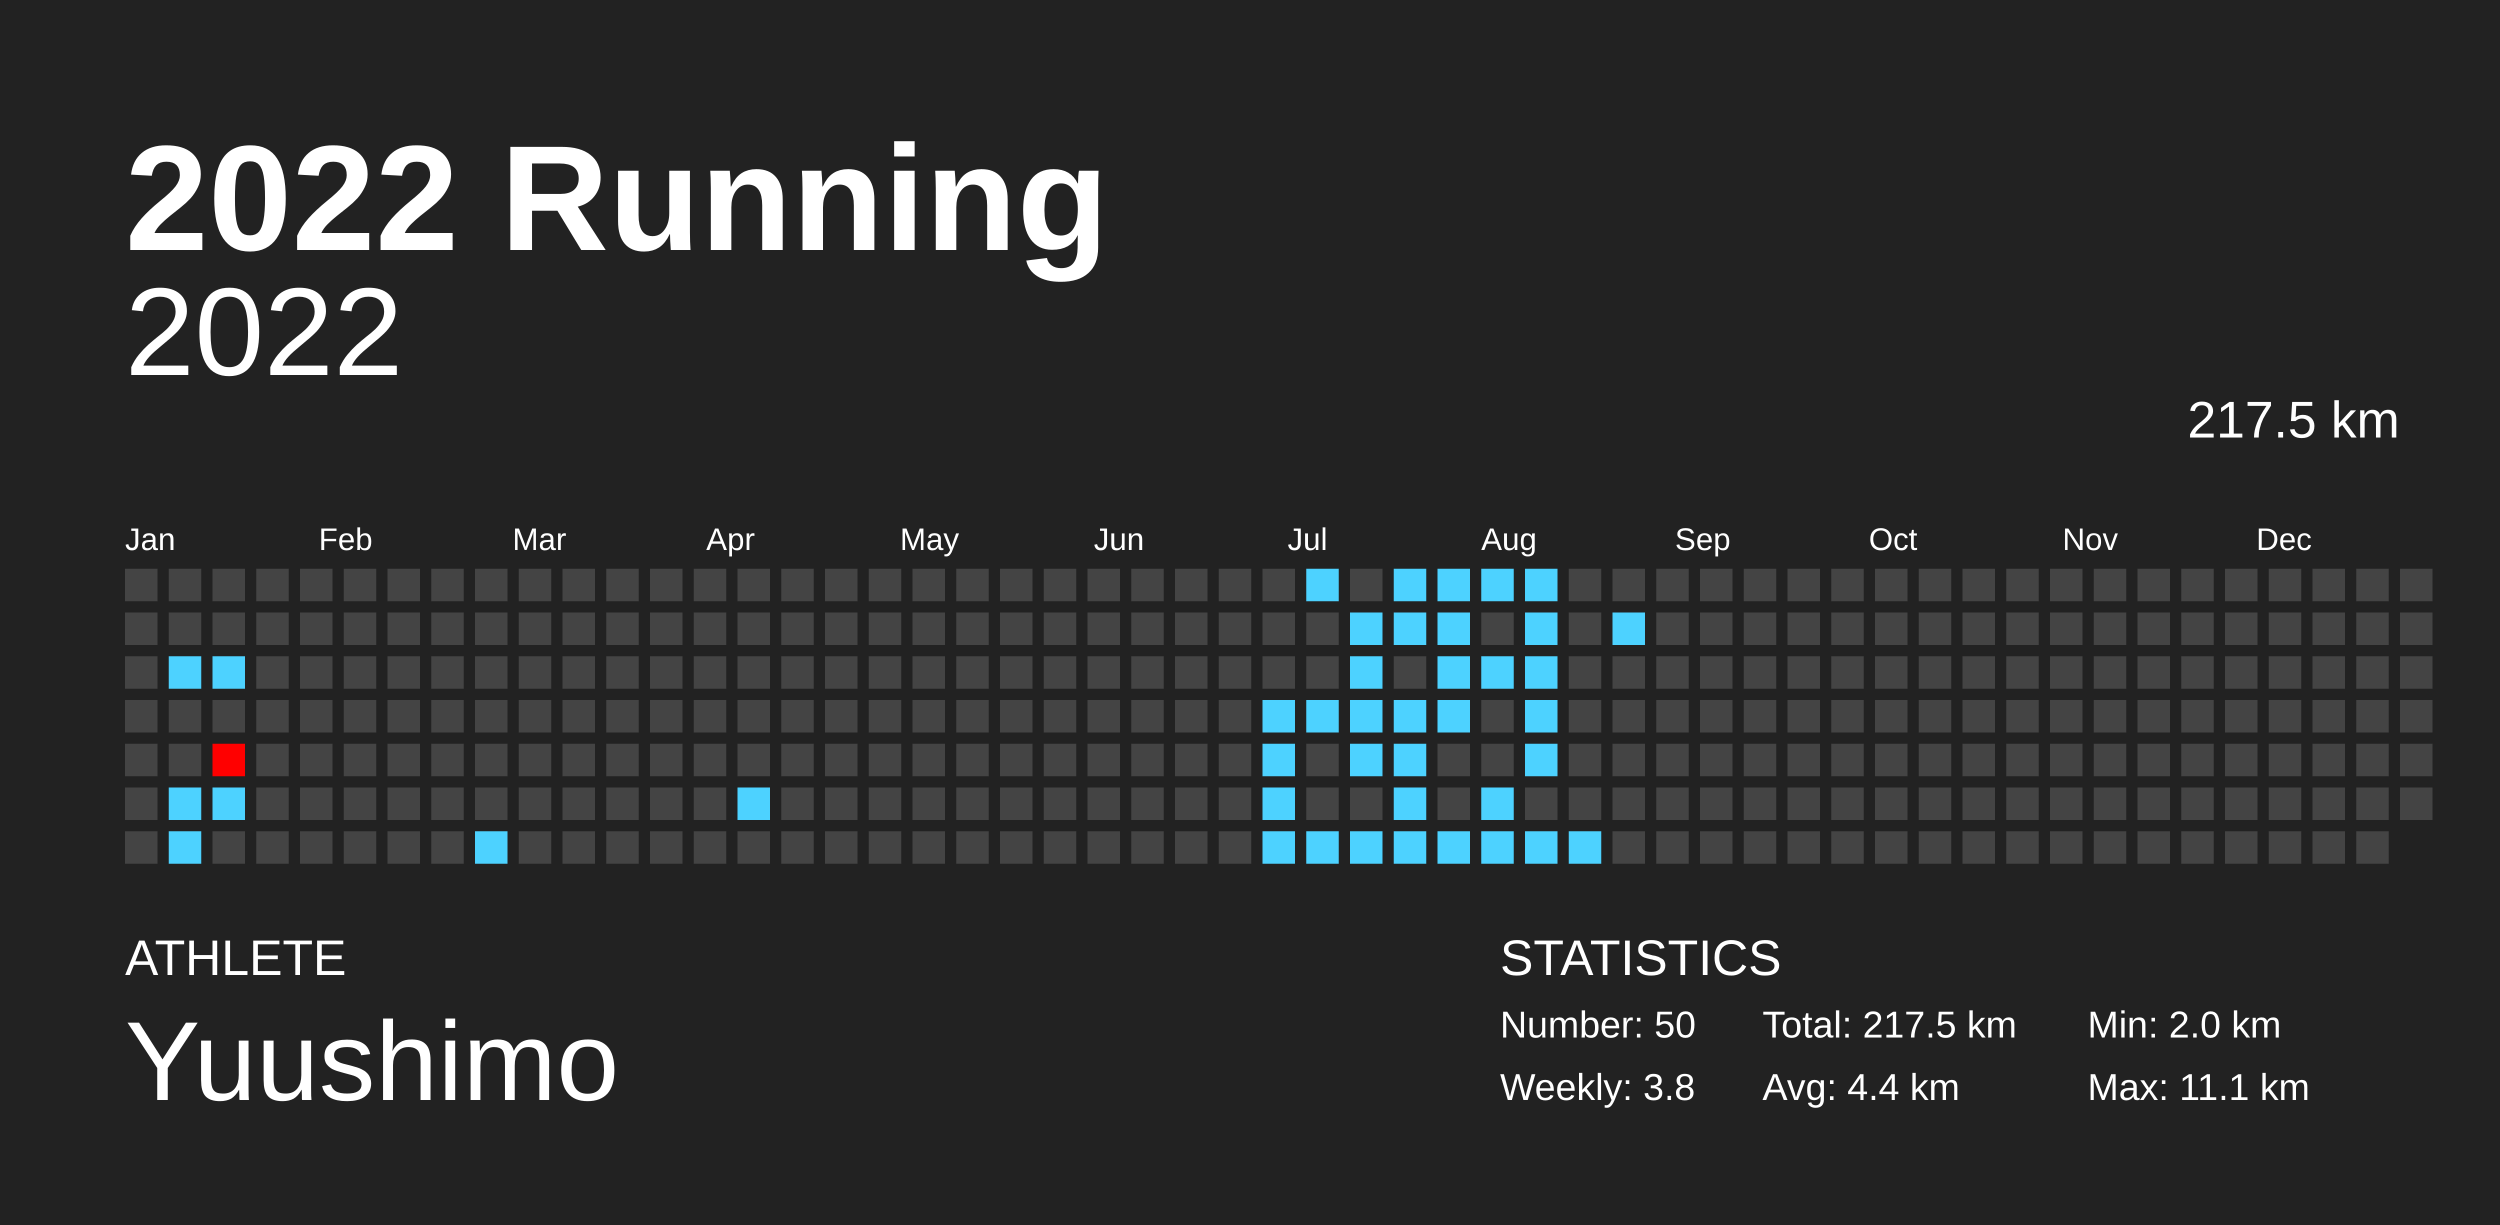
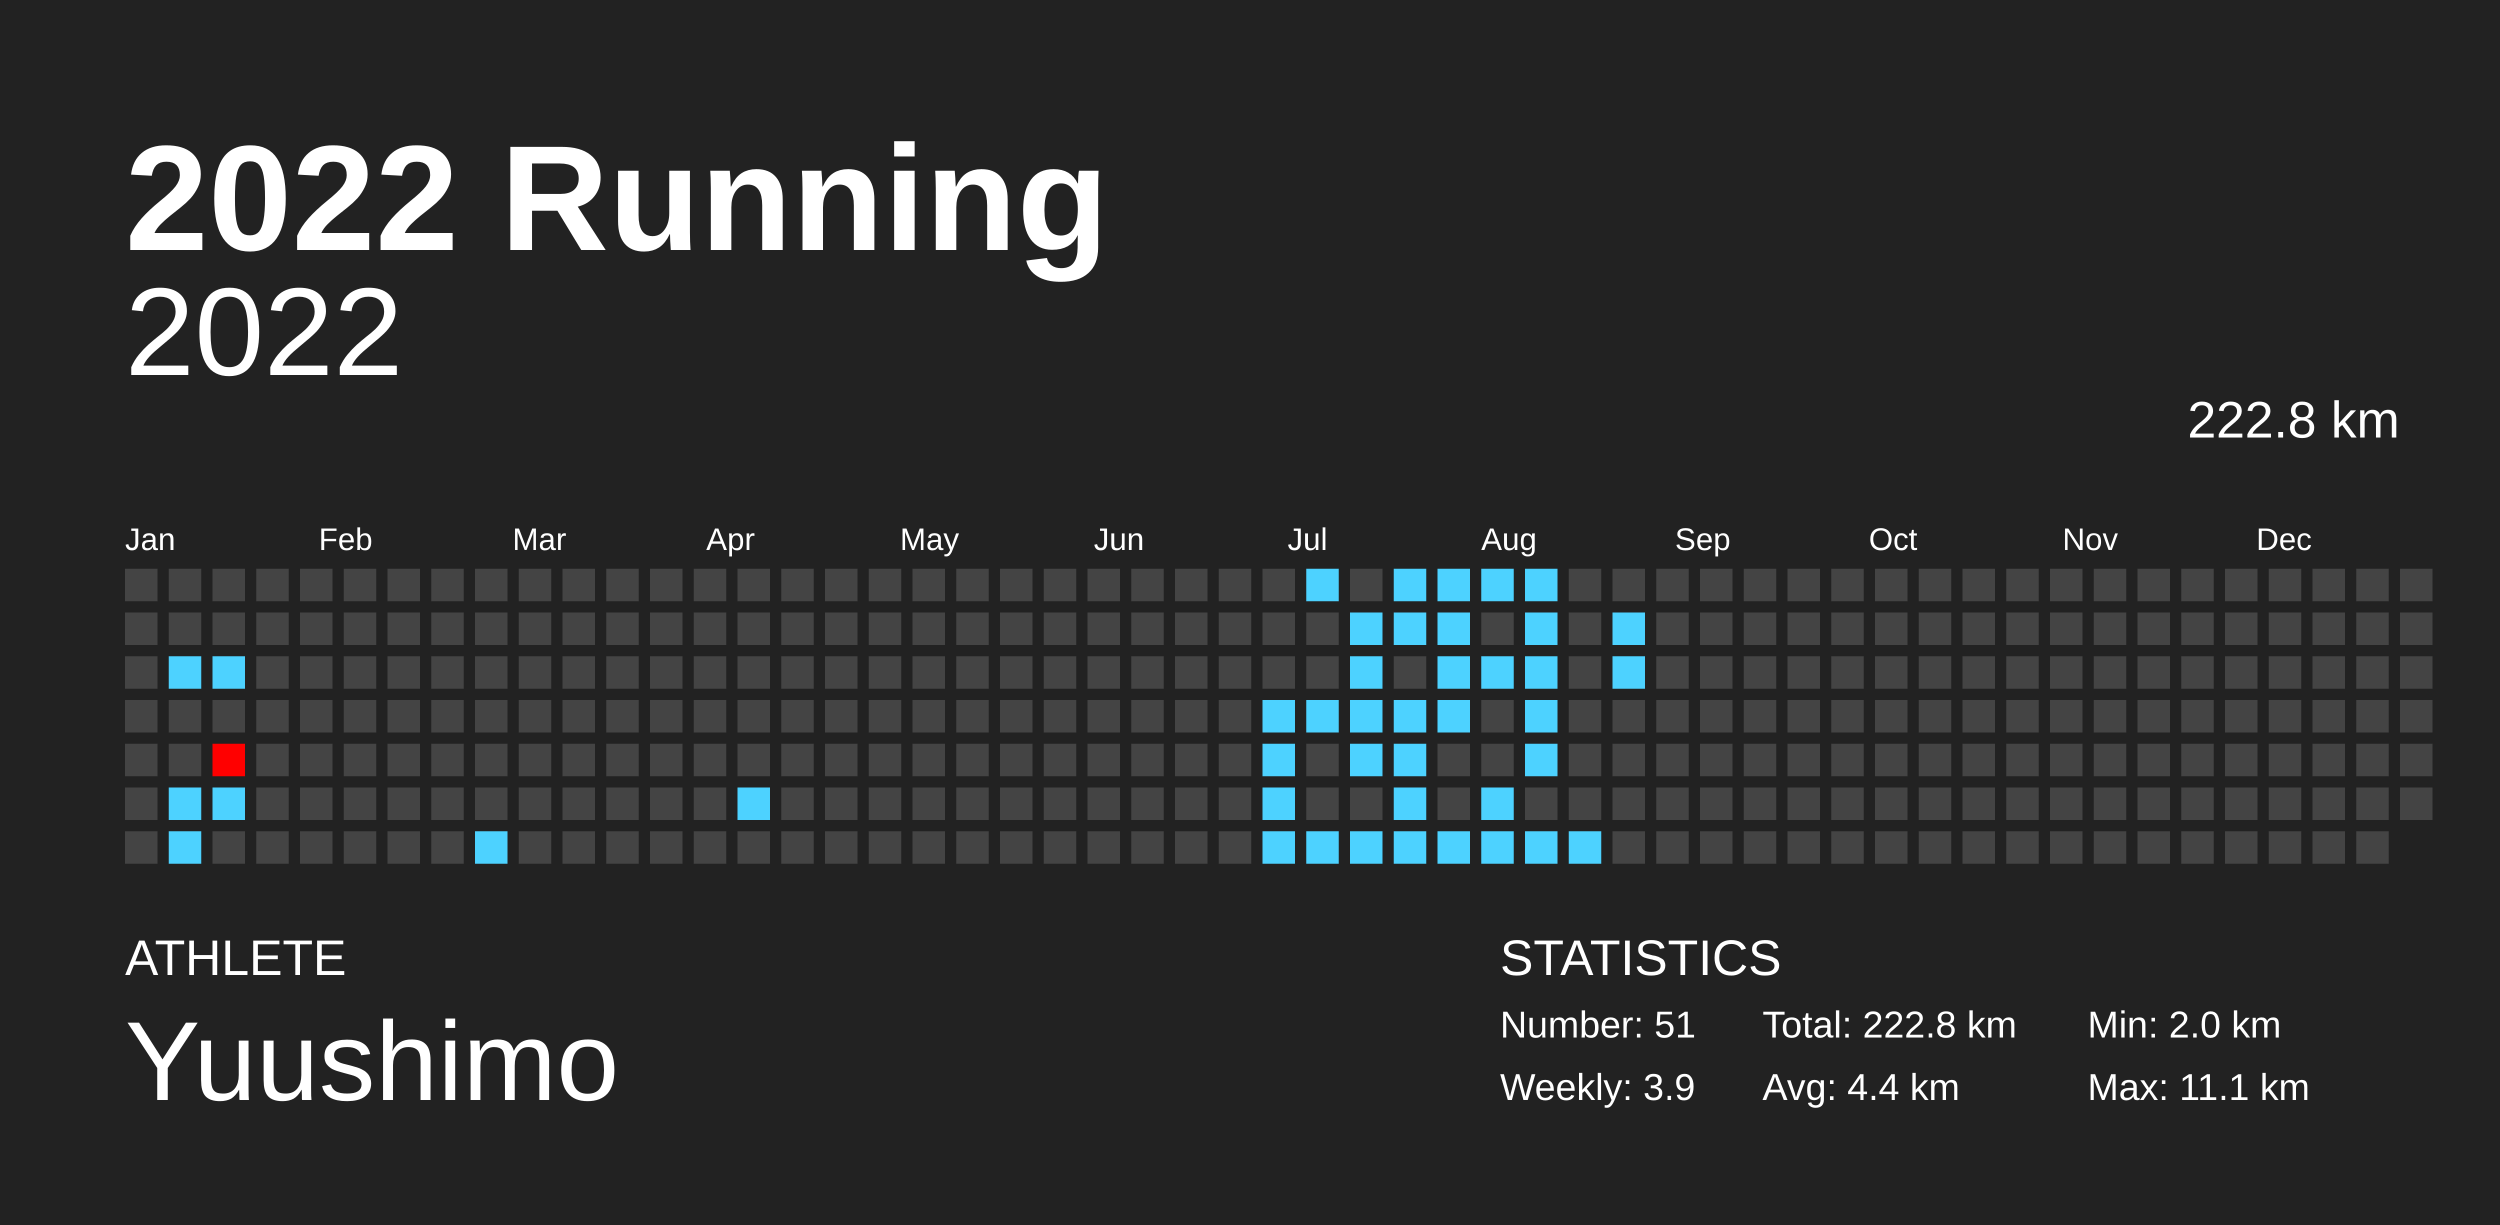
<svg xmlns="http://www.w3.org/2000/svg" baseProfile="full" height="98mm" version="1.1" viewBox="0,0,200,98" width="200mm">
  <defs />
  <rect fill="#222222" height="98" width="200" x="0" y="0" />
  <text fill="#FFFFFF" style="font-size:12px; font-family:Arial; font-weight:bold;" x="10" y="20">2022 Running</text>
  <text fill="#FFFFFF" style="font-size:4px; font-family:Arial" x="10" y="78">ATHLETE</text>
  <text fill="#FFFFFF" style="font-size:9px; font-family:Arial" x="10" y="88">Yuushimo</text>
  <text fill="#FFFFFF" style="font-size:4px; font-family:Arial" x="120" y="78">STATISTICS</text>
-   <text fill="#FFFFFF" style="font-size:3px; font-family:Arial" x="120" y="83">Number: 50</text>
-   <text fill="#FFFFFF" style="font-size:3px; font-family:Arial" x="120" y="88">Weekly: 3.8</text>
-   <text fill="#FFFFFF" style="font-size:3px; font-family:Arial" x="141" y="83">Total: 217.5 km</text>
+   <text fill="#FFFFFF" style="font-size:3px; font-family:Arial" x="120" y="83">Number: 51</text>
+   <text fill="#FFFFFF" style="font-size:3px; font-family:Arial" x="120" y="88">Weekly: 3.9</text>
+   <text fill="#FFFFFF" style="font-size:3px; font-family:Arial" x="141" y="83">Total: 222.8 km</text>
  <text fill="#FFFFFF" style="font-size:3px; font-family:Arial" x="141" y="88">Avg: 4.4 km</text>
  <text fill="#FFFFFF" style="font-size:3px; font-family:Arial" x="167" y="83">Min: 2.0 km</text>
  <text fill="#FFFFFF" style="font-size:3px; font-family:Arial" x="167" y="88">Max: 11.1 km</text>
  <text alignment-baseline="hanging" fill="#FFFFFF" style="font-size:10.0px; font-family:Arial;" x="10" y="30">2022</text>
-   <text alignment-baseline="hanging" fill="#FFFFFF" style="font-size:4.125px; font-family:Arial;" x="175" y="35">217.5 km</text>
+   <text alignment-baseline="hanging" fill="#FFFFFF" style="font-size:4.125px; font-family:Arial;" x="175" y="35">222.8 km</text>
  <text fill="#FFFFFF" style="font-size:2.5px; font-family:Arial" x="10.0" y="44">Jan</text>
  <text fill="#FFFFFF" style="font-size:2.5px; font-family:Arial" x="25.5" y="44">Feb</text>
  <text fill="#FFFFFF" style="font-size:2.5px; font-family:Arial" x="41.0" y="44">Mar</text>
  <text fill="#FFFFFF" style="font-size:2.5px; font-family:Arial" x="56.5" y="44">Apr</text>
  <text fill="#FFFFFF" style="font-size:2.5px; font-family:Arial" x="72.0" y="44">May</text>
  <text fill="#FFFFFF" style="font-size:2.5px; font-family:Arial" x="87.5" y="44">Jun</text>
  <text fill="#FFFFFF" style="font-size:2.5px; font-family:Arial" x="103.0" y="44">Jul</text>
  <text fill="#FFFFFF" style="font-size:2.5px; font-family:Arial" x="118.5" y="44">Aug</text>
  <text fill="#FFFFFF" style="font-size:2.5px; font-family:Arial" x="134.0" y="44">Sep</text>
  <text fill="#FFFFFF" style="font-size:2.5px; font-family:Arial" x="149.5" y="44">Oct</text>
  <text fill="#FFFFFF" style="font-size:2.5px; font-family:Arial" x="165.0" y="44">Nov</text>
  <text fill="#FFFFFF" style="font-size:2.5px; font-family:Arial" x="180.5" y="44">Dec</text>
  <rect fill="#444444" height="2.6" width="2.6" x="10.0" y="45.5" />
  <rect fill="#444444" height="2.6" width="2.6" x="10.0" y="49.0" />
  <rect fill="#444444" height="2.6" width="2.6" x="10.0" y="52.5" />
  <rect fill="#444444" height="2.6" width="2.6" x="10.0" y="56.0" />
  <rect fill="#444444" height="2.6" width="2.6" x="10.0" y="59.5" />
  <rect fill="#444444" height="2.6" width="2.6" x="10.0" y="63.0" />
  <rect fill="#444444" height="2.6" width="2.6" x="10.0" y="66.5" />
  <rect fill="#444444" height="2.6" width="2.6" x="13.5" y="45.5" />
  <rect fill="#444444" height="2.6" width="2.6" x="13.5" y="49.0" />
  <rect fill="#4dd2ff" height="2.6" width="2.6" x="13.5" y="52.5" />
  <rect fill="#444444" height="2.6" width="2.6" x="13.5" y="56.0" />
  <rect fill="#444444" height="2.6" width="2.6" x="13.5" y="59.5" />
  <rect fill="#4dd2ff" height="2.6" width="2.6" x="13.5" y="63.0" />
  <rect fill="#4dd2ff" height="2.6" width="2.6" x="13.5" y="66.5" />
  <rect fill="#444444" height="2.6" width="2.6" x="17.0" y="45.5" />
  <rect fill="#444444" height="2.6" width="2.6" x="17.0" y="49.0" />
  <rect fill="#4dd2ff" height="2.6" width="2.6" x="17.0" y="52.5" />
  <rect fill="#444444" height="2.6" width="2.6" x="17.0" y="56.0" />
  <rect fill="#ff0000" height="2.6" width="2.6" x="17.0" y="59.5" />
  <rect fill="#4dd2ff" height="2.6" width="2.6" x="17.0" y="63.0" />
  <rect fill="#444444" height="2.6" width="2.6" x="17.0" y="66.5" />
  <rect fill="#444444" height="2.6" width="2.6" x="20.5" y="45.5" />
  <rect fill="#444444" height="2.6" width="2.6" x="20.5" y="49.0" />
  <rect fill="#444444" height="2.6" width="2.6" x="20.5" y="52.5" />
  <rect fill="#444444" height="2.6" width="2.6" x="20.5" y="56.0" />
  <rect fill="#444444" height="2.6" width="2.6" x="20.5" y="59.5" />
  <rect fill="#444444" height="2.6" width="2.6" x="20.5" y="63.0" />
  <rect fill="#444444" height="2.6" width="2.6" x="20.5" y="66.5" />
  <rect fill="#444444" height="2.6" width="2.6" x="24.0" y="45.5" />
  <rect fill="#444444" height="2.6" width="2.6" x="24.0" y="49.0" />
  <rect fill="#444444" height="2.6" width="2.6" x="24.0" y="52.5" />
  <rect fill="#444444" height="2.6" width="2.6" x="24.0" y="56.0" />
  <rect fill="#444444" height="2.6" width="2.6" x="24.0" y="59.5" />
  <rect fill="#444444" height="2.6" width="2.6" x="24.0" y="63.0" />
  <rect fill="#444444" height="2.6" width="2.6" x="24.0" y="66.5" />
  <rect fill="#444444" height="2.6" width="2.6" x="27.5" y="45.5" />
  <rect fill="#444444" height="2.6" width="2.6" x="27.5" y="49.0" />
  <rect fill="#444444" height="2.6" width="2.6" x="27.5" y="52.5" />
  <rect fill="#444444" height="2.6" width="2.6" x="27.5" y="56.0" />
  <rect fill="#444444" height="2.6" width="2.6" x="27.5" y="59.5" />
  <rect fill="#444444" height="2.6" width="2.6" x="27.5" y="63.0" />
  <rect fill="#444444" height="2.6" width="2.6" x="27.5" y="66.5" />
  <rect fill="#444444" height="2.6" width="2.6" x="31.0" y="45.5" />
  <rect fill="#444444" height="2.6" width="2.6" x="31.0" y="49.0" />
  <rect fill="#444444" height="2.6" width="2.6" x="31.0" y="52.5" />
  <rect fill="#444444" height="2.6" width="2.6" x="31.0" y="56.0" />
  <rect fill="#444444" height="2.6" width="2.6" x="31.0" y="59.5" />
  <rect fill="#444444" height="2.6" width="2.6" x="31.0" y="63.0" />
  <rect fill="#444444" height="2.6" width="2.6" x="31.0" y="66.5" />
  <rect fill="#444444" height="2.6" width="2.6" x="34.5" y="45.5" />
  <rect fill="#444444" height="2.6" width="2.6" x="34.5" y="49.0" />
  <rect fill="#444444" height="2.6" width="2.6" x="34.5" y="52.5" />
  <rect fill="#444444" height="2.6" width="2.6" x="34.5" y="56.0" />
  <rect fill="#444444" height="2.6" width="2.6" x="34.5" y="59.5" />
  <rect fill="#444444" height="2.6" width="2.6" x="34.5" y="63.0" />
  <rect fill="#444444" height="2.6" width="2.6" x="34.5" y="66.5" />
  <rect fill="#444444" height="2.6" width="2.6" x="38.0" y="45.5" />
  <rect fill="#444444" height="2.6" width="2.6" x="38.0" y="49.0" />
  <rect fill="#444444" height="2.6" width="2.6" x="38.0" y="52.5" />
  <rect fill="#444444" height="2.6" width="2.6" x="38.0" y="56.0" />
  <rect fill="#444444" height="2.6" width="2.6" x="38.0" y="59.5" />
  <rect fill="#444444" height="2.6" width="2.6" x="38.0" y="63.0" />
  <rect fill="#4dd2ff" height="2.6" width="2.6" x="38.0" y="66.5" />
  <rect fill="#444444" height="2.6" width="2.6" x="41.5" y="45.5" />
  <rect fill="#444444" height="2.6" width="2.6" x="41.5" y="49.0" />
  <rect fill="#444444" height="2.6" width="2.6" x="41.5" y="52.5" />
  <rect fill="#444444" height="2.6" width="2.6" x="41.5" y="56.0" />
  <rect fill="#444444" height="2.6" width="2.6" x="41.5" y="59.5" />
  <rect fill="#444444" height="2.6" width="2.6" x="41.5" y="63.0" />
  <rect fill="#444444" height="2.6" width="2.6" x="41.5" y="66.5" />
  <rect fill="#444444" height="2.6" width="2.6" x="45.0" y="45.5" />
  <rect fill="#444444" height="2.6" width="2.6" x="45.0" y="49.0" />
  <rect fill="#444444" height="2.6" width="2.6" x="45.0" y="52.5" />
  <rect fill="#444444" height="2.6" width="2.6" x="45.0" y="56.0" />
  <rect fill="#444444" height="2.6" width="2.6" x="45.0" y="59.5" />
  <rect fill="#444444" height="2.6" width="2.6" x="45.0" y="63.0" />
  <rect fill="#444444" height="2.6" width="2.6" x="45.0" y="66.5" />
  <rect fill="#444444" height="2.6" width="2.6" x="48.5" y="45.5" />
  <rect fill="#444444" height="2.6" width="2.6" x="48.5" y="49.0" />
  <rect fill="#444444" height="2.6" width="2.6" x="48.5" y="52.5" />
  <rect fill="#444444" height="2.6" width="2.6" x="48.5" y="56.0" />
  <rect fill="#444444" height="2.6" width="2.6" x="48.5" y="59.5" />
  <rect fill="#444444" height="2.6" width="2.6" x="48.5" y="63.0" />
  <rect fill="#444444" height="2.6" width="2.6" x="48.5" y="66.5" />
  <rect fill="#444444" height="2.6" width="2.6" x="52.0" y="45.5" />
  <rect fill="#444444" height="2.6" width="2.6" x="52.0" y="49.0" />
  <rect fill="#444444" height="2.6" width="2.6" x="52.0" y="52.5" />
  <rect fill="#444444" height="2.6" width="2.6" x="52.0" y="56.0" />
  <rect fill="#444444" height="2.6" width="2.6" x="52.0" y="59.5" />
  <rect fill="#444444" height="2.6" width="2.6" x="52.0" y="63.0" />
  <rect fill="#444444" height="2.6" width="2.6" x="52.0" y="66.5" />
  <rect fill="#444444" height="2.6" width="2.6" x="55.5" y="45.5" />
  <rect fill="#444444" height="2.6" width="2.6" x="55.5" y="49.0" />
  <rect fill="#444444" height="2.6" width="2.6" x="55.5" y="52.5" />
  <rect fill="#444444" height="2.6" width="2.6" x="55.5" y="56.0" />
  <rect fill="#444444" height="2.6" width="2.6" x="55.5" y="59.5" />
  <rect fill="#444444" height="2.6" width="2.6" x="55.5" y="63.0" />
  <rect fill="#444444" height="2.6" width="2.6" x="55.5" y="66.5" />
  <rect fill="#444444" height="2.6" width="2.6" x="59.0" y="45.5" />
  <rect fill="#444444" height="2.6" width="2.6" x="59.0" y="49.0" />
  <rect fill="#444444" height="2.6" width="2.6" x="59.0" y="52.5" />
  <rect fill="#444444" height="2.6" width="2.6" x="59.0" y="56.0" />
  <rect fill="#444444" height="2.6" width="2.6" x="59.0" y="59.5" />
  <rect fill="#4dd2ff" height="2.6" width="2.6" x="59.0" y="63.0" />
  <rect fill="#444444" height="2.6" width="2.6" x="59.0" y="66.5" />
  <rect fill="#444444" height="2.6" width="2.6" x="62.5" y="45.5" />
  <rect fill="#444444" height="2.6" width="2.6" x="62.5" y="49.0" />
  <rect fill="#444444" height="2.6" width="2.6" x="62.5" y="52.5" />
  <rect fill="#444444" height="2.6" width="2.6" x="62.5" y="56.0" />
  <rect fill="#444444" height="2.6" width="2.6" x="62.5" y="59.5" />
  <rect fill="#444444" height="2.6" width="2.6" x="62.5" y="63.0" />
  <rect fill="#444444" height="2.6" width="2.6" x="62.5" y="66.5" />
  <rect fill="#444444" height="2.6" width="2.6" x="66.0" y="45.5" />
  <rect fill="#444444" height="2.6" width="2.6" x="66.0" y="49.0" />
  <rect fill="#444444" height="2.6" width="2.6" x="66.0" y="52.5" />
  <rect fill="#444444" height="2.6" width="2.6" x="66.0" y="56.0" />
  <rect fill="#444444" height="2.6" width="2.6" x="66.0" y="59.5" />
  <rect fill="#444444" height="2.6" width="2.6" x="66.0" y="63.0" />
  <rect fill="#444444" height="2.6" width="2.6" x="66.0" y="66.5" />
  <rect fill="#444444" height="2.6" width="2.6" x="69.5" y="45.5" />
  <rect fill="#444444" height="2.6" width="2.6" x="69.5" y="49.0" />
  <rect fill="#444444" height="2.6" width="2.6" x="69.5" y="52.5" />
  <rect fill="#444444" height="2.6" width="2.6" x="69.5" y="56.0" />
  <rect fill="#444444" height="2.6" width="2.6" x="69.5" y="59.5" />
  <rect fill="#444444" height="2.6" width="2.6" x="69.5" y="63.0" />
  <rect fill="#444444" height="2.6" width="2.6" x="69.5" y="66.5" />
  <rect fill="#444444" height="2.6" width="2.6" x="73.0" y="45.5" />
  <rect fill="#444444" height="2.6" width="2.6" x="73.0" y="49.0" />
  <rect fill="#444444" height="2.6" width="2.6" x="73.0" y="52.5" />
  <rect fill="#444444" height="2.6" width="2.6" x="73.0" y="56.0" />
  <rect fill="#444444" height="2.6" width="2.6" x="73.0" y="59.5" />
  <rect fill="#444444" height="2.6" width="2.6" x="73.0" y="63.0" />
  <rect fill="#444444" height="2.6" width="2.6" x="73.0" y="66.5" />
  <rect fill="#444444" height="2.6" width="2.6" x="76.5" y="45.5" />
  <rect fill="#444444" height="2.6" width="2.6" x="76.5" y="49.0" />
  <rect fill="#444444" height="2.6" width="2.6" x="76.5" y="52.5" />
  <rect fill="#444444" height="2.6" width="2.6" x="76.5" y="56.0" />
  <rect fill="#444444" height="2.6" width="2.6" x="76.5" y="59.5" />
  <rect fill="#444444" height="2.6" width="2.6" x="76.5" y="63.0" />
  <rect fill="#444444" height="2.6" width="2.6" x="76.5" y="66.5" />
  <rect fill="#444444" height="2.6" width="2.6" x="80.0" y="45.5" />
  <rect fill="#444444" height="2.6" width="2.6" x="80.0" y="49.0" />
  <rect fill="#444444" height="2.6" width="2.6" x="80.0" y="52.5" />
  <rect fill="#444444" height="2.6" width="2.6" x="80.0" y="56.0" />
  <rect fill="#444444" height="2.6" width="2.6" x="80.0" y="59.5" />
  <rect fill="#444444" height="2.6" width="2.6" x="80.0" y="63.0" />
  <rect fill="#444444" height="2.6" width="2.6" x="80.0" y="66.5" />
  <rect fill="#444444" height="2.6" width="2.6" x="83.5" y="45.5" />
  <rect fill="#444444" height="2.6" width="2.6" x="83.5" y="49.0" />
  <rect fill="#444444" height="2.6" width="2.6" x="83.5" y="52.5" />
  <rect fill="#444444" height="2.6" width="2.6" x="83.5" y="56.0" />
  <rect fill="#444444" height="2.6" width="2.6" x="83.5" y="59.5" />
  <rect fill="#444444" height="2.6" width="2.6" x="83.5" y="63.0" />
  <rect fill="#444444" height="2.6" width="2.6" x="83.5" y="66.5" />
  <rect fill="#444444" height="2.6" width="2.6" x="87.0" y="45.5" />
  <rect fill="#444444" height="2.6" width="2.6" x="87.0" y="49.0" />
  <rect fill="#444444" height="2.6" width="2.6" x="87.0" y="52.5" />
  <rect fill="#444444" height="2.6" width="2.6" x="87.0" y="56.0" />
  <rect fill="#444444" height="2.6" width="2.6" x="87.0" y="59.5" />
  <rect fill="#444444" height="2.6" width="2.6" x="87.0" y="63.0" />
  <rect fill="#444444" height="2.6" width="2.6" x="87.0" y="66.5" />
  <rect fill="#444444" height="2.6" width="2.6" x="90.5" y="45.5" />
  <rect fill="#444444" height="2.6" width="2.6" x="90.5" y="49.0" />
  <rect fill="#444444" height="2.6" width="2.6" x="90.5" y="52.5" />
  <rect fill="#444444" height="2.6" width="2.6" x="90.5" y="56.0" />
  <rect fill="#444444" height="2.6" width="2.6" x="90.5" y="59.5" />
  <rect fill="#444444" height="2.6" width="2.6" x="90.5" y="63.0" />
  <rect fill="#444444" height="2.6" width="2.6" x="90.5" y="66.5" />
  <rect fill="#444444" height="2.6" width="2.6" x="94.0" y="45.5" />
  <rect fill="#444444" height="2.6" width="2.6" x="94.0" y="49.0" />
  <rect fill="#444444" height="2.6" width="2.6" x="94.0" y="52.5" />
  <rect fill="#444444" height="2.6" width="2.6" x="94.0" y="56.0" />
  <rect fill="#444444" height="2.6" width="2.6" x="94.0" y="59.5" />
  <rect fill="#444444" height="2.6" width="2.6" x="94.0" y="63.0" />
  <rect fill="#444444" height="2.6" width="2.6" x="94.0" y="66.5" />
  <rect fill="#444444" height="2.6" width="2.6" x="97.5" y="45.5" />
  <rect fill="#444444" height="2.6" width="2.6" x="97.5" y="49.0" />
  <rect fill="#444444" height="2.6" width="2.6" x="97.5" y="52.5" />
  <rect fill="#444444" height="2.6" width="2.6" x="97.5" y="56.0" />
  <rect fill="#444444" height="2.6" width="2.6" x="97.5" y="59.5" />
  <rect fill="#444444" height="2.6" width="2.6" x="97.5" y="63.0" />
  <rect fill="#444444" height="2.6" width="2.6" x="97.5" y="66.5" />
  <rect fill="#444444" height="2.6" width="2.6" x="101.0" y="45.5" />
  <rect fill="#444444" height="2.6" width="2.6" x="101.0" y="49.0" />
  <rect fill="#444444" height="2.6" width="2.6" x="101.0" y="52.5" />
  <rect fill="#4dd2ff" height="2.6" width="2.6" x="101.0" y="56.0" />
  <rect fill="#4dd2ff" height="2.6" width="2.6" x="101.0" y="59.5" />
  <rect fill="#4dd2ff" height="2.6" width="2.6" x="101.0" y="63.0" />
  <rect fill="#4dd2ff" height="2.6" width="2.6" x="101.0" y="66.5" />
  <rect fill="#4dd2ff" height="2.6" width="2.6" x="104.5" y="45.5" />
  <rect fill="#444444" height="2.6" width="2.6" x="104.5" y="49.0" />
  <rect fill="#444444" height="2.6" width="2.6" x="104.5" y="52.5" />
  <rect fill="#4dd2ff" height="2.6" width="2.6" x="104.5" y="56.0" />
  <rect fill="#444444" height="2.6" width="2.6" x="104.5" y="59.5" />
  <rect fill="#444444" height="2.6" width="2.6" x="104.5" y="63.0" />
  <rect fill="#4dd2ff" height="2.6" width="2.6" x="104.5" y="66.5" />
  <rect fill="#444444" height="2.6" width="2.6" x="108.0" y="45.5" />
  <rect fill="#4dd2ff" height="2.6" width="2.6" x="108.0" y="49.0" />
  <rect fill="#4dd2ff" height="2.6" width="2.6" x="108.0" y="52.5" />
  <rect fill="#4dd2ff" height="2.6" width="2.6" x="108.0" y="56.0" />
  <rect fill="#4dd2ff" height="2.6" width="2.6" x="108.0" y="59.5" />
  <rect fill="#444444" height="2.6" width="2.6" x="108.0" y="63.0" />
  <rect fill="#4dd2ff" height="2.6" width="2.6" x="108.0" y="66.5" />
  <rect fill="#4dd2ff" height="2.6" width="2.6" x="111.5" y="45.5" />
  <rect fill="#4dd2ff" height="2.6" width="2.6" x="111.5" y="49.0" />
  <rect fill="#444444" height="2.6" width="2.6" x="111.5" y="52.5" />
  <rect fill="#4dd2ff" height="2.6" width="2.6" x="111.5" y="56.0" />
  <rect fill="#4dd2ff" height="2.6" width="2.6" x="111.5" y="59.5" />
  <rect fill="#4dd2ff" height="2.6" width="2.6" x="111.5" y="63.0" />
  <rect fill="#4dd2ff" height="2.6" width="2.6" x="111.5" y="66.5" />
  <rect fill="#4dd2ff" height="2.6" width="2.6" x="115.0" y="45.5" />
  <rect fill="#4dd2ff" height="2.6" width="2.6" x="115.0" y="49.0" />
  <rect fill="#4dd2ff" height="2.6" width="2.6" x="115.0" y="52.5" />
  <rect fill="#4dd2ff" height="2.6" width="2.6" x="115.0" y="56.0" />
  <rect fill="#444444" height="2.6" width="2.6" x="115.0" y="59.5" />
  <rect fill="#444444" height="2.6" width="2.6" x="115.0" y="63.0" />
  <rect fill="#4dd2ff" height="2.6" width="2.6" x="115.0" y="66.5" />
  <rect fill="#4dd2ff" height="2.6" width="2.6" x="118.5" y="45.5" />
  <rect fill="#444444" height="2.6" width="2.6" x="118.5" y="49.0" />
  <rect fill="#4dd2ff" height="2.6" width="2.6" x="118.5" y="52.5" />
  <rect fill="#444444" height="2.6" width="2.6" x="118.5" y="56.0" />
  <rect fill="#444444" height="2.6" width="2.6" x="118.5" y="59.5" />
  <rect fill="#4dd2ff" height="2.6" width="2.6" x="118.5" y="63.0" />
  <rect fill="#4dd2ff" height="2.6" width="2.6" x="118.5" y="66.5" />
  <rect fill="#4dd2ff" height="2.6" width="2.6" x="122.0" y="45.5" />
  <rect fill="#4dd2ff" height="2.6" width="2.6" x="122.0" y="49.0" />
  <rect fill="#4dd2ff" height="2.6" width="2.6" x="122.0" y="52.5" />
  <rect fill="#4dd2ff" height="2.6" width="2.6" x="122.0" y="56.0" />
  <rect fill="#4dd2ff" height="2.6" width="2.6" x="122.0" y="59.5" />
  <rect fill="#444444" height="2.6" width="2.6" x="122.0" y="63.0" />
  <rect fill="#4dd2ff" height="2.6" width="2.6" x="122.0" y="66.5" />
  <rect fill="#444444" height="2.6" width="2.6" x="125.5" y="45.5" />
  <rect fill="#444444" height="2.6" width="2.6" x="125.5" y="49.0" />
  <rect fill="#444444" height="2.6" width="2.6" x="125.5" y="52.5" />
  <rect fill="#444444" height="2.6" width="2.6" x="125.5" y="56.0" />
  <rect fill="#444444" height="2.6" width="2.6" x="125.5" y="59.5" />
  <rect fill="#444444" height="2.6" width="2.6" x="125.5" y="63.0" />
  <rect fill="#4dd2ff" height="2.6" width="2.6" x="125.5" y="66.5" />
  <rect fill="#444444" height="2.6" width="2.6" x="129.0" y="45.5" />
  <rect fill="#4dd2ff" height="2.6" width="2.6" x="129.0" y="49.0" />
-   <rect fill="#444444" height="2.6" width="2.6" x="129.0" y="52.5" />
+   <rect fill="#4dd2ff" height="2.6" width="2.6" x="129.0" y="52.5" />
  <rect fill="#444444" height="2.6" width="2.6" x="129.0" y="56.0" />
  <rect fill="#444444" height="2.6" width="2.6" x="129.0" y="59.5" />
  <rect fill="#444444" height="2.6" width="2.6" x="129.0" y="63.0" />
  <rect fill="#444444" height="2.6" width="2.6" x="129.0" y="66.5" />
  <rect fill="#444444" height="2.6" width="2.6" x="132.5" y="45.5" />
  <rect fill="#444444" height="2.6" width="2.6" x="132.5" y="49.0" />
  <rect fill="#444444" height="2.6" width="2.6" x="132.5" y="52.5" />
  <rect fill="#444444" height="2.6" width="2.6" x="132.5" y="56.0" />
  <rect fill="#444444" height="2.6" width="2.6" x="132.5" y="59.5" />
  <rect fill="#444444" height="2.6" width="2.6" x="132.5" y="63.0" />
  <rect fill="#444444" height="2.6" width="2.6" x="132.5" y="66.5" />
  <rect fill="#444444" height="2.6" width="2.6" x="136.0" y="45.5" />
  <rect fill="#444444" height="2.6" width="2.6" x="136.0" y="49.0" />
  <rect fill="#444444" height="2.6" width="2.6" x="136.0" y="52.5" />
  <rect fill="#444444" height="2.6" width="2.6" x="136.0" y="56.0" />
  <rect fill="#444444" height="2.6" width="2.6" x="136.0" y="59.5" />
  <rect fill="#444444" height="2.6" width="2.6" x="136.0" y="63.0" />
  <rect fill="#444444" height="2.6" width="2.6" x="136.0" y="66.5" />
  <rect fill="#444444" height="2.6" width="2.6" x="139.5" y="45.5" />
  <rect fill="#444444" height="2.6" width="2.6" x="139.5" y="49.0" />
  <rect fill="#444444" height="2.6" width="2.6" x="139.5" y="52.5" />
  <rect fill="#444444" height="2.6" width="2.6" x="139.5" y="56.0" />
  <rect fill="#444444" height="2.6" width="2.6" x="139.5" y="59.5" />
  <rect fill="#444444" height="2.6" width="2.6" x="139.5" y="63.0" />
  <rect fill="#444444" height="2.6" width="2.6" x="139.5" y="66.5" />
  <rect fill="#444444" height="2.6" width="2.6" x="143.0" y="45.5" />
  <rect fill="#444444" height="2.6" width="2.6" x="143.0" y="49.0" />
  <rect fill="#444444" height="2.6" width="2.6" x="143.0" y="52.5" />
  <rect fill="#444444" height="2.6" width="2.6" x="143.0" y="56.0" />
  <rect fill="#444444" height="2.6" width="2.6" x="143.0" y="59.5" />
  <rect fill="#444444" height="2.6" width="2.6" x="143.0" y="63.0" />
  <rect fill="#444444" height="2.6" width="2.6" x="143.0" y="66.5" />
  <rect fill="#444444" height="2.6" width="2.6" x="146.5" y="45.5" />
  <rect fill="#444444" height="2.6" width="2.6" x="146.5" y="49.0" />
  <rect fill="#444444" height="2.6" width="2.6" x="146.5" y="52.5" />
  <rect fill="#444444" height="2.6" width="2.6" x="146.5" y="56.0" />
  <rect fill="#444444" height="2.6" width="2.6" x="146.5" y="59.5" />
  <rect fill="#444444" height="2.6" width="2.6" x="146.5" y="63.0" />
  <rect fill="#444444" height="2.6" width="2.6" x="146.5" y="66.5" />
  <rect fill="#444444" height="2.6" width="2.6" x="150.0" y="45.5" />
  <rect fill="#444444" height="2.6" width="2.6" x="150.0" y="49.0" />
  <rect fill="#444444" height="2.6" width="2.6" x="150.0" y="52.5" />
  <rect fill="#444444" height="2.6" width="2.6" x="150.0" y="56.0" />
  <rect fill="#444444" height="2.6" width="2.6" x="150.0" y="59.5" />
  <rect fill="#444444" height="2.6" width="2.6" x="150.0" y="63.0" />
  <rect fill="#444444" height="2.6" width="2.6" x="150.0" y="66.5" />
  <rect fill="#444444" height="2.6" width="2.6" x="153.5" y="45.5" />
  <rect fill="#444444" height="2.6" width="2.6" x="153.5" y="49.0" />
  <rect fill="#444444" height="2.6" width="2.6" x="153.5" y="52.5" />
  <rect fill="#444444" height="2.6" width="2.6" x="153.5" y="56.0" />
  <rect fill="#444444" height="2.6" width="2.6" x="153.5" y="59.5" />
  <rect fill="#444444" height="2.6" width="2.6" x="153.5" y="63.0" />
  <rect fill="#444444" height="2.6" width="2.6" x="153.5" y="66.5" />
  <rect fill="#444444" height="2.6" width="2.6" x="157.0" y="45.5" />
  <rect fill="#444444" height="2.6" width="2.6" x="157.0" y="49.0" />
  <rect fill="#444444" height="2.6" width="2.6" x="157.0" y="52.5" />
  <rect fill="#444444" height="2.6" width="2.6" x="157.0" y="56.0" />
  <rect fill="#444444" height="2.6" width="2.6" x="157.0" y="59.5" />
  <rect fill="#444444" height="2.6" width="2.6" x="157.0" y="63.0" />
  <rect fill="#444444" height="2.6" width="2.6" x="157.0" y="66.5" />
  <rect fill="#444444" height="2.6" width="2.6" x="160.5" y="45.5" />
  <rect fill="#444444" height="2.6" width="2.6" x="160.5" y="49.0" />
  <rect fill="#444444" height="2.6" width="2.6" x="160.5" y="52.5" />
  <rect fill="#444444" height="2.6" width="2.6" x="160.5" y="56.0" />
  <rect fill="#444444" height="2.6" width="2.6" x="160.5" y="59.5" />
  <rect fill="#444444" height="2.6" width="2.6" x="160.5" y="63.0" />
  <rect fill="#444444" height="2.6" width="2.6" x="160.5" y="66.5" />
  <rect fill="#444444" height="2.6" width="2.6" x="164.0" y="45.5" />
  <rect fill="#444444" height="2.6" width="2.6" x="164.0" y="49.0" />
  <rect fill="#444444" height="2.6" width="2.6" x="164.0" y="52.5" />
  <rect fill="#444444" height="2.6" width="2.6" x="164.0" y="56.0" />
  <rect fill="#444444" height="2.6" width="2.6" x="164.0" y="59.5" />
  <rect fill="#444444" height="2.6" width="2.6" x="164.0" y="63.0" />
  <rect fill="#444444" height="2.6" width="2.6" x="164.0" y="66.5" />
  <rect fill="#444444" height="2.6" width="2.6" x="167.5" y="45.5" />
  <rect fill="#444444" height="2.6" width="2.6" x="167.5" y="49.0" />
  <rect fill="#444444" height="2.6" width="2.6" x="167.5" y="52.5" />
  <rect fill="#444444" height="2.6" width="2.6" x="167.5" y="56.0" />
  <rect fill="#444444" height="2.6" width="2.6" x="167.5" y="59.5" />
  <rect fill="#444444" height="2.6" width="2.6" x="167.5" y="63.0" />
  <rect fill="#444444" height="2.6" width="2.6" x="167.5" y="66.5" />
  <rect fill="#444444" height="2.6" width="2.6" x="171.0" y="45.5" />
  <rect fill="#444444" height="2.6" width="2.6" x="171.0" y="49.0" />
  <rect fill="#444444" height="2.6" width="2.6" x="171.0" y="52.5" />
  <rect fill="#444444" height="2.6" width="2.6" x="171.0" y="56.0" />
  <rect fill="#444444" height="2.6" width="2.6" x="171.0" y="59.5" />
  <rect fill="#444444" height="2.6" width="2.6" x="171.0" y="63.0" />
  <rect fill="#444444" height="2.6" width="2.6" x="171.0" y="66.5" />
  <rect fill="#444444" height="2.6" width="2.6" x="174.5" y="45.5" />
  <rect fill="#444444" height="2.6" width="2.6" x="174.5" y="49.0" />
  <rect fill="#444444" height="2.6" width="2.6" x="174.5" y="52.5" />
  <rect fill="#444444" height="2.6" width="2.6" x="174.5" y="56.0" />
  <rect fill="#444444" height="2.6" width="2.6" x="174.5" y="59.5" />
  <rect fill="#444444" height="2.6" width="2.6" x="174.5" y="63.0" />
  <rect fill="#444444" height="2.6" width="2.6" x="174.5" y="66.5" />
  <rect fill="#444444" height="2.6" width="2.6" x="178.0" y="45.5" />
  <rect fill="#444444" height="2.6" width="2.6" x="178.0" y="49.0" />
  <rect fill="#444444" height="2.6" width="2.6" x="178.0" y="52.5" />
  <rect fill="#444444" height="2.6" width="2.6" x="178.0" y="56.0" />
  <rect fill="#444444" height="2.6" width="2.6" x="178.0" y="59.5" />
  <rect fill="#444444" height="2.6" width="2.6" x="178.0" y="63.0" />
  <rect fill="#444444" height="2.6" width="2.6" x="178.0" y="66.5" />
  <rect fill="#444444" height="2.6" width="2.6" x="181.5" y="45.5" />
  <rect fill="#444444" height="2.6" width="2.6" x="181.5" y="49.0" />
  <rect fill="#444444" height="2.6" width="2.6" x="181.5" y="52.5" />
  <rect fill="#444444" height="2.6" width="2.6" x="181.5" y="56.0" />
  <rect fill="#444444" height="2.6" width="2.6" x="181.5" y="59.5" />
  <rect fill="#444444" height="2.6" width="2.6" x="181.5" y="63.0" />
  <rect fill="#444444" height="2.6" width="2.6" x="181.5" y="66.5" />
  <rect fill="#444444" height="2.6" width="2.6" x="185.0" y="45.5" />
  <rect fill="#444444" height="2.6" width="2.6" x="185.0" y="49.0" />
  <rect fill="#444444" height="2.6" width="2.6" x="185.0" y="52.5" />
  <rect fill="#444444" height="2.6" width="2.6" x="185.0" y="56.0" />
  <rect fill="#444444" height="2.6" width="2.6" x="185.0" y="59.5" />
  <rect fill="#444444" height="2.6" width="2.6" x="185.0" y="63.0" />
  <rect fill="#444444" height="2.6" width="2.6" x="185.0" y="66.5" />
  <rect fill="#444444" height="2.6" width="2.6" x="188.5" y="45.5" />
  <rect fill="#444444" height="2.6" width="2.6" x="188.5" y="49.0" />
  <rect fill="#444444" height="2.6" width="2.6" x="188.5" y="52.5" />
  <rect fill="#444444" height="2.6" width="2.6" x="188.5" y="56.0" />
  <rect fill="#444444" height="2.6" width="2.6" x="188.5" y="59.5" />
  <rect fill="#444444" height="2.6" width="2.6" x="188.5" y="63.0" />
  <rect fill="#444444" height="2.6" width="2.6" x="188.5" y="66.5" />
  <rect fill="#444444" height="2.6" width="2.6" x="192.0" y="45.5" />
  <rect fill="#444444" height="2.6" width="2.6" x="192.0" y="49.0" />
  <rect fill="#444444" height="2.6" width="2.6" x="192.0" y="52.5" />
  <rect fill="#444444" height="2.6" width="2.6" x="192.0" y="56.0" />
  <rect fill="#444444" height="2.6" width="2.6" x="192.0" y="59.5" />
  <rect fill="#444444" height="2.6" width="2.6" x="192.0" y="63.0" />
</svg>
